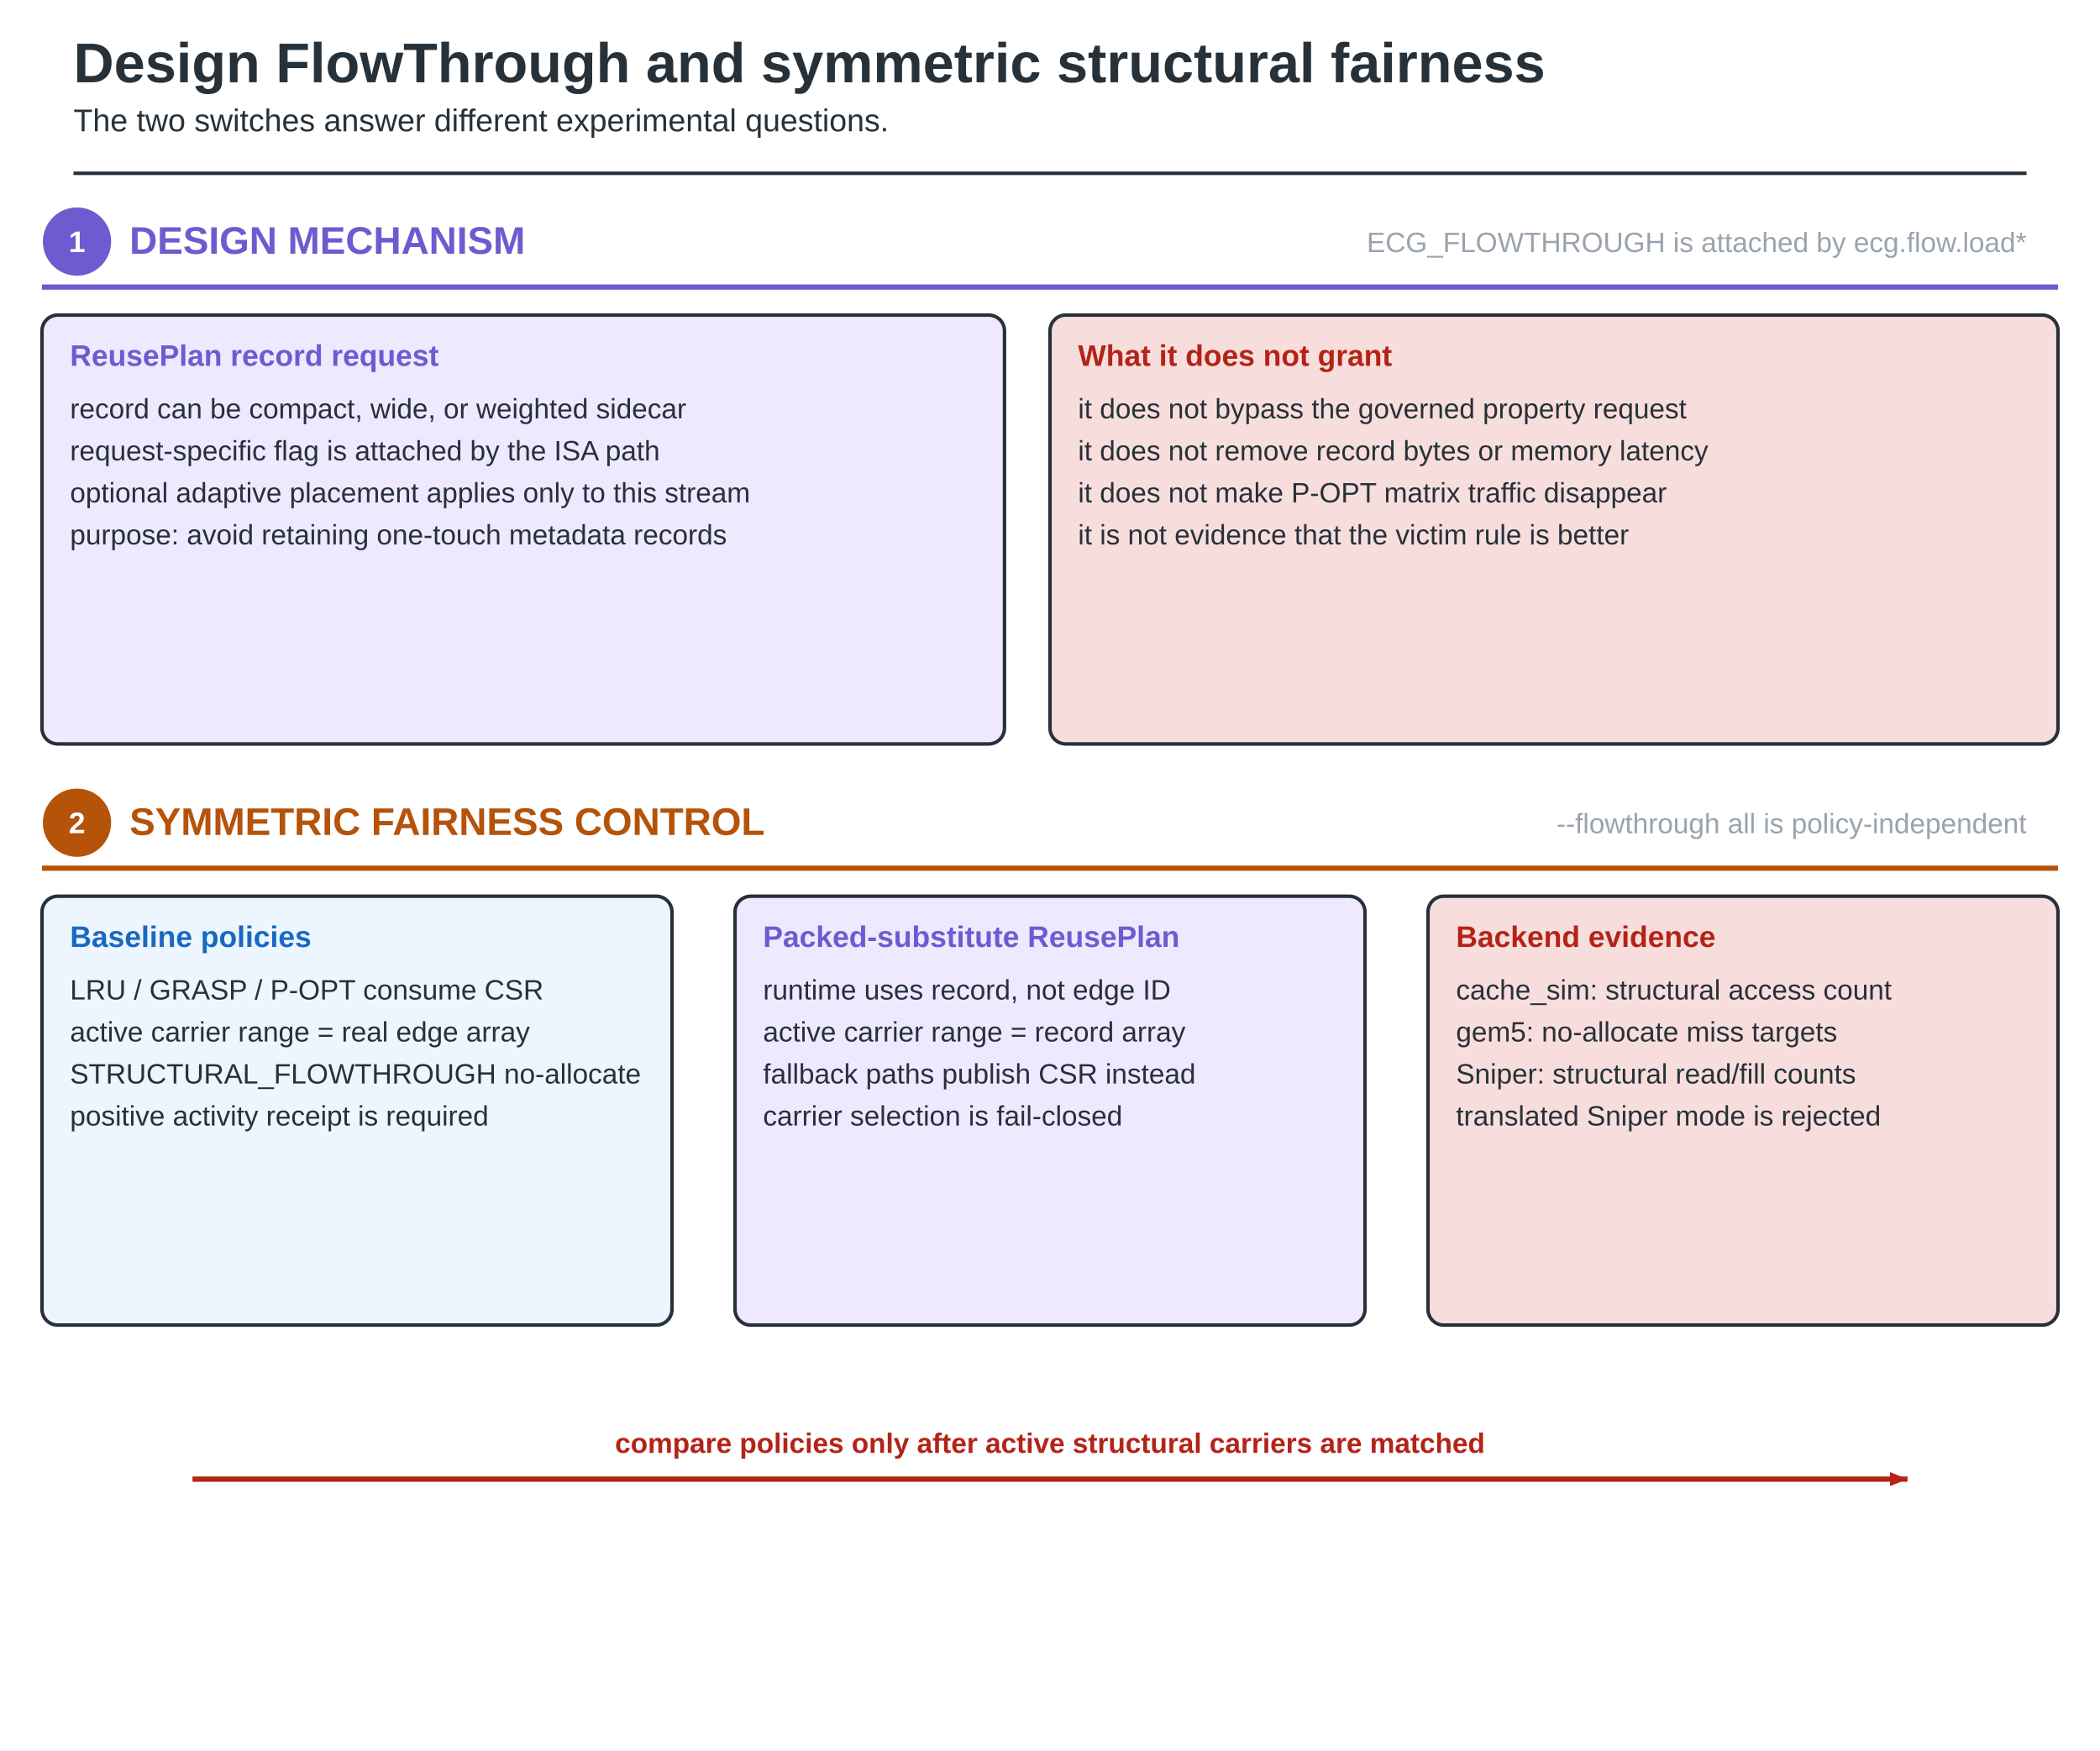
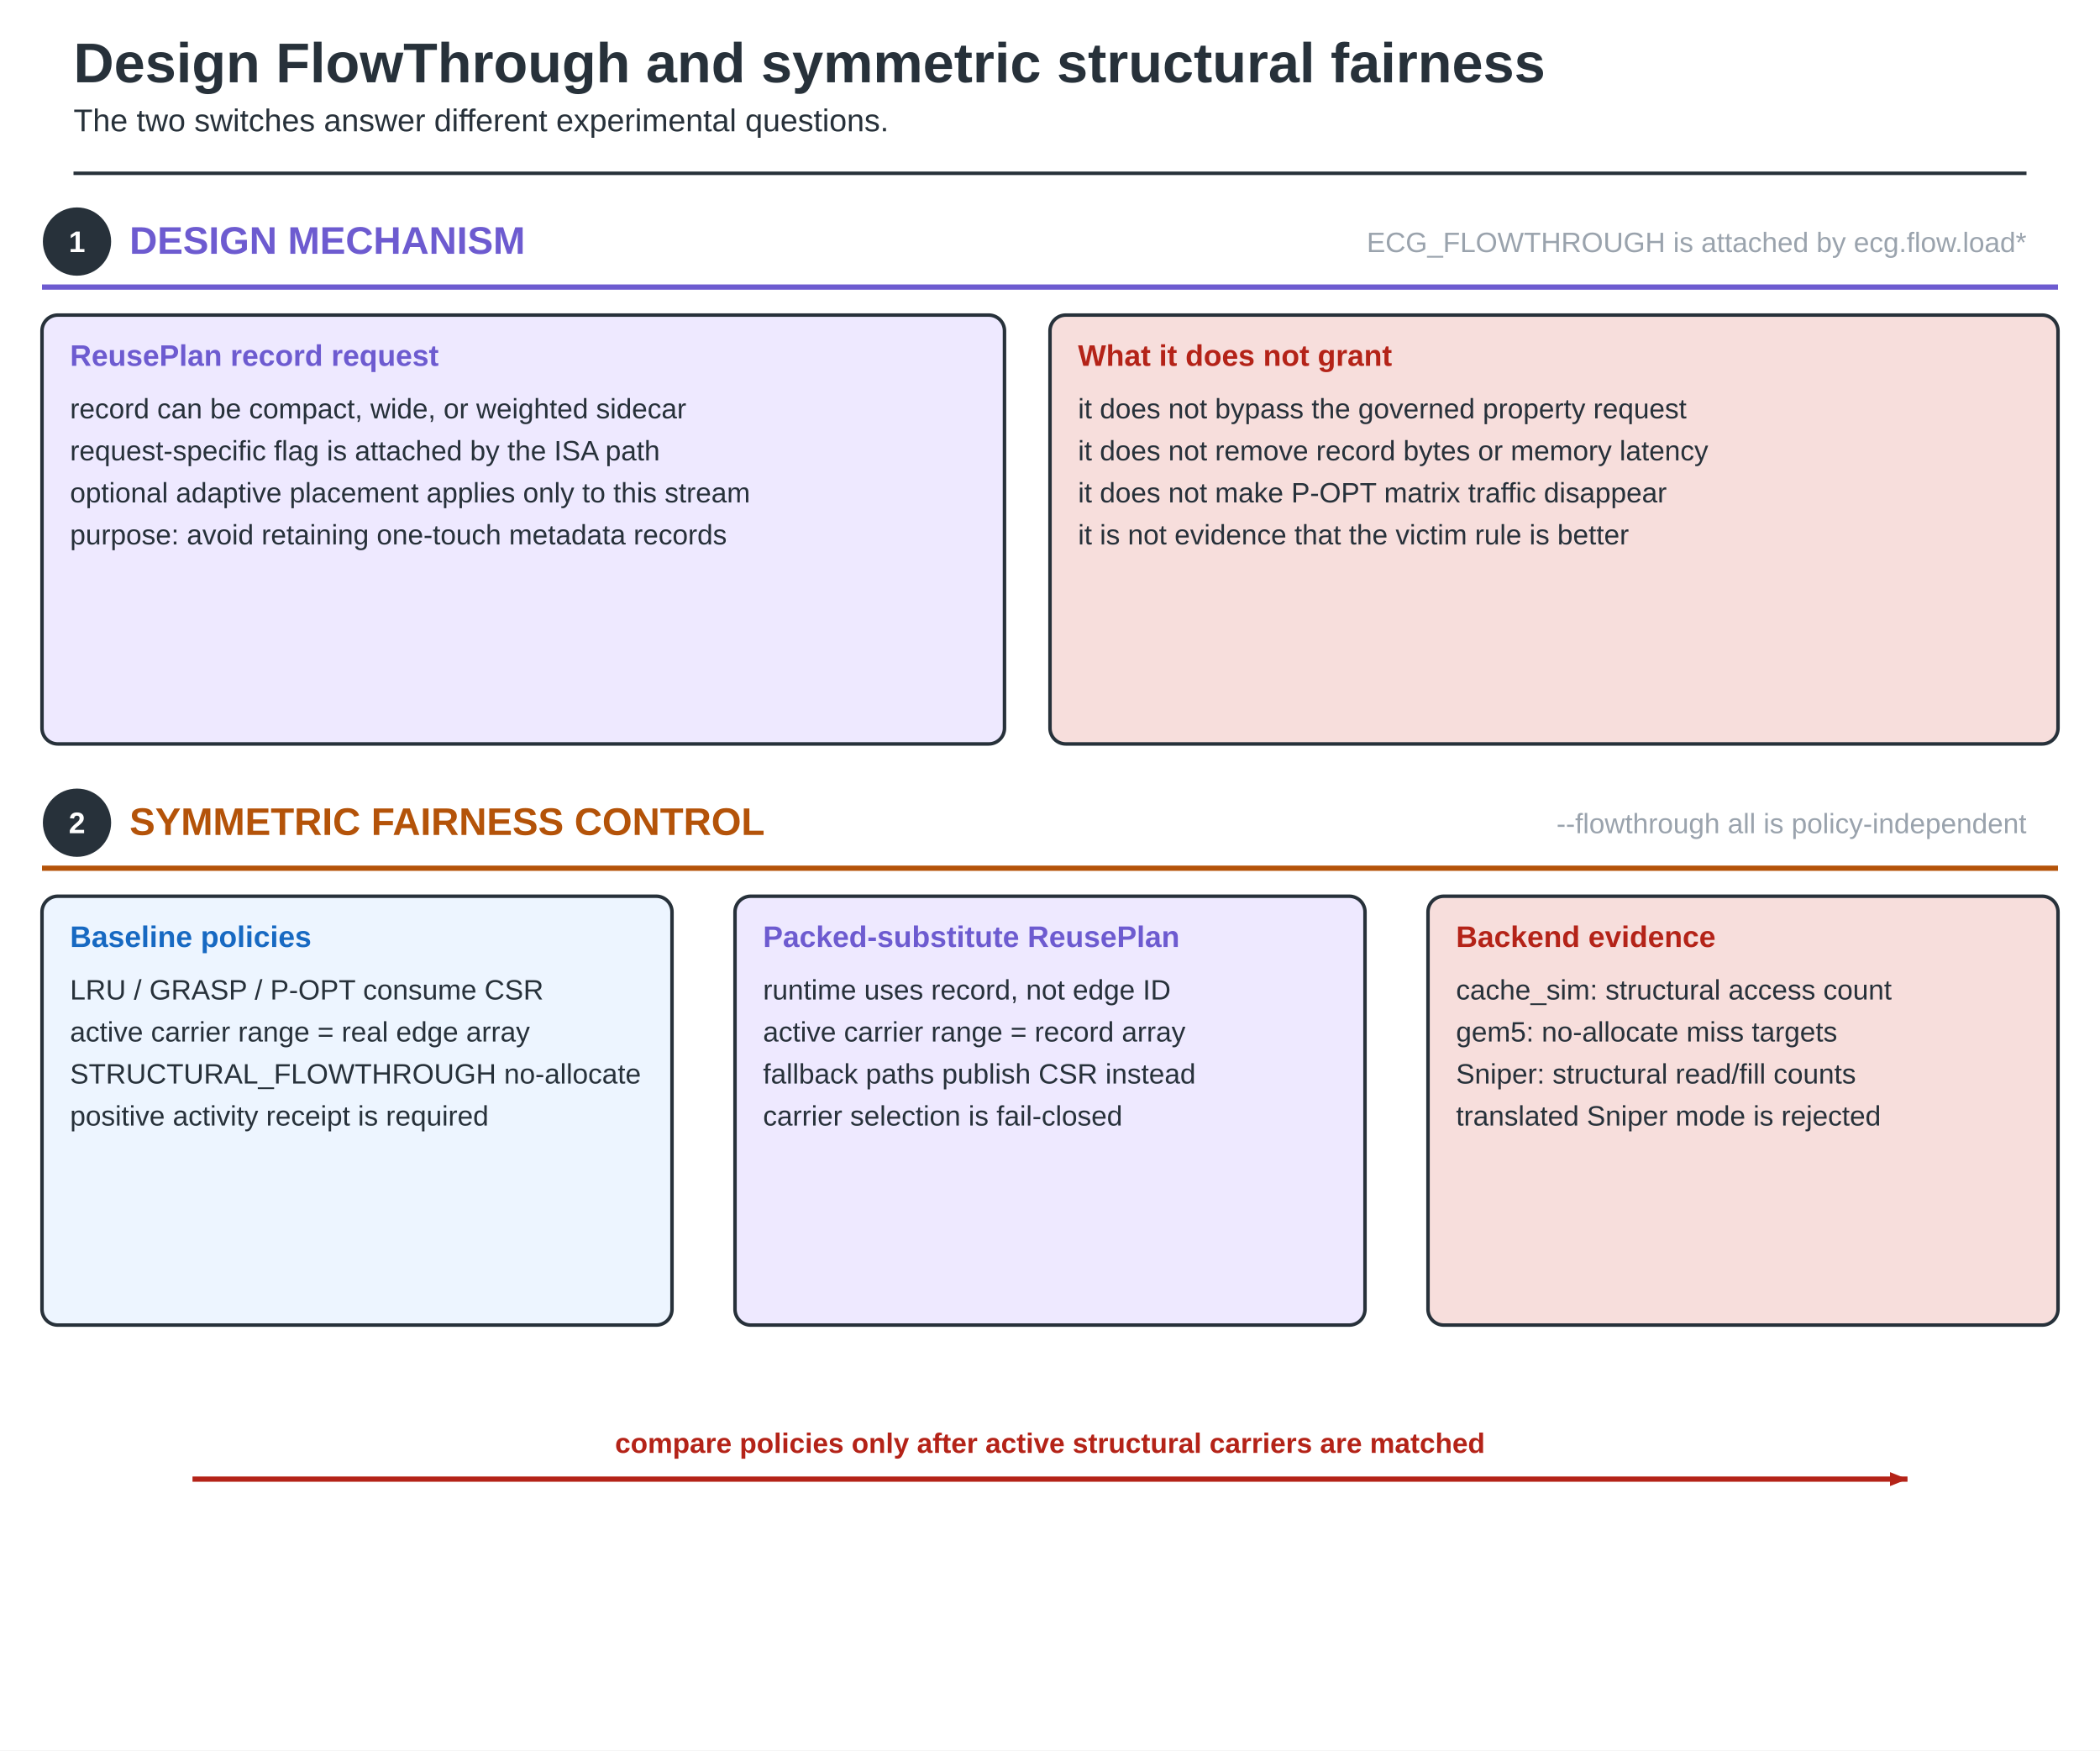
<svg xmlns="http://www.w3.org/2000/svg" width="1200" height="1000" viewBox="0 0 1200 1000" role="img" aria-labelledby="title desc" fill="#27313A" data-figure-schema="ecg-public/v1">
  <defs>
    <marker id="arrow-blue" viewBox="0 0 10 8" markerWidth="10" markerHeight="8" refX="10" refY="4" orient="auto" markerUnits="userSpaceOnUse">
      <path d="M0 0 L10 4 L0 8 Z" fill="#1769C2" />
    </marker>
    <marker id="arrow-green" viewBox="0 0 10 8" markerWidth="10" markerHeight="8" refX="10" refY="4" orient="auto" markerUnits="userSpaceOnUse">
      <path d="M0 0 L10 4 L0 8 Z" fill="#15803D" />
    </marker>
    <marker id="arrow-amber" viewBox="0 0 10 8" markerWidth="10" markerHeight="8" refX="10" refY="4" orient="auto" markerUnits="userSpaceOnUse">
      <path d="M0 0 L10 4 L0 8 Z" fill="#B45309" />
    </marker>
    <marker id="arrow-red" viewBox="0 0 10 8" markerWidth="10" markerHeight="8" refX="10" refY="4" orient="auto" markerUnits="userSpaceOnUse">
      <path d="M0 0 L10 4 L0 8 Z" fill="#B42318" />
    </marker>
    <marker id="arrow-purple" viewBox="0 0 10 8" markerWidth="10" markerHeight="8" refX="10" refY="4" orient="auto" markerUnits="userSpaceOnUse">
      <path d="M0 0 L10 4 L0 8 Z" fill="#6D5BD0" />
    </marker>
    <marker id="arrow-gray" viewBox="0 0 10 8" markerWidth="10" markerHeight="8" refX="10" refY="4" orient="auto" markerUnits="userSpaceOnUse">
      <path d="M0 0 L10 4 L0 8 Z" fill="#9AA3AD" />
    </marker>
    <marker id="arrow-ink" viewBox="0 0 10 8" markerWidth="10" markerHeight="8" refX="10" refY="4" orient="auto" markerUnits="userSpaceOnUse">
      <path d="M0 0 L10 4 L0 8 Z" fill="#27313A" />
    </marker>
    <style>
      :root { color-scheme: light dark; }
      @media (prefers-color-scheme: dark) {
        [fill="#FFFFFF"]{fill:#1E2327}[stroke="#FFFFFF"]{stroke:#1E2327}
        [fill="#F8F6EC"]{fill:#252A2E}[stroke="#F8F6EC"]{stroke:#252A2E}
        [fill="#EDF5FF"]{fill:#273846}[stroke="#EDF5FF"]{stroke:#273846}
        [fill="#E7F7EA"]{fill:#24382A}[stroke="#E7F7EA"]{stroke:#24382A}
        [fill="#FFF0D8"]{fill:#3B3122}[stroke="#FFF0D8"]{stroke:#3B3122}
        [fill="#F7DEDC"]{fill:#3D292A}[stroke="#F7DEDC"]{stroke:#3D292A}
        [fill="#EEE9FF"]{fill:#302C3C}[stroke="#EEE9FF"]{stroke:#302C3C}
        [fill="#27313A"]{fill:#ECE7DD}[stroke="#27313A"]{stroke:#ECE7DD}
        [fill="#9AA3AD"]{fill:#747D86}[stroke="#9AA3AD"]{stroke:#747D86}
        [fill="#1769C2"]{fill:#63A8FF}[stroke="#1769C2"]{stroke:#63A8FF}
        [fill="#15803D"]{fill:#63D68B}[stroke="#15803D"]{stroke:#63D68B}
        [fill="#B45309"]{fill:#F0B35A}[stroke="#B45309"]{stroke:#F0B35A}
        [fill="#6D5BD0"]{fill:#A79BF0}[stroke="#6D5BD0"]{stroke:#A79BF0}
        [fill="#B42318"]{fill:#F09B95}[stroke="#B42318"]{stroke:#F09B95}
      }
      .sans{font-family:Arial,Helvetica,sans-serif}
      .mono{font-family:"SFMono-Regular",Consolas,monospace}
      .title{font-size:32px;font-weight:700}
      .subtitle{font-size:18px}
      .heading{font-size:22px;font-weight:700}
      .label{font-size:17px;font-weight:700}
      .body{font-size:16px}
</style>
  </defs>
  <rect x="0" y="0" width="1200" height="1000" fill="#FFFFFF" />
  <text x="42" y="47" text-anchor="start" class="sans title" fill="#27313A" font-weight="700">Design FlowThrough and symmetric structural fairness</text>
  <text x="42" y="75" text-anchor="start" class="sans subtitle" fill="#27313A">The two switches answer different experimental questions.</text>
  <line x1="42" y1="99" x2="1158" y2="99" stroke="#27313A" stroke-width="2" />
-   <circle cx="44" cy="138" r="19" fill="#6D5BD0" stroke="#6D5BD0" stroke-width="1" />
+   <circle cx="44" cy="138" r="19" fill="#27313A" stroke="#27313A" stroke-width="1" />
  <text x="44" y="144" text-anchor="middle" class="sans label" fill="#FFFFFF" font-weight="700">1</text>
  <text x="74" y="145" text-anchor="start" class="sans heading" fill="#6D5BD0" font-weight="700">DESIGN MECHANISM</text>
  <text x="1158" y="144" text-anchor="end" class="sans body" fill="#9AA3AD">ECG_FLOWTHROUGH is attached by ecg.flow.load*</text>
  <line x1="24" y1="164" x2="1176" y2="164" stroke="#6D5BD0" stroke-width="3" />
  <rect x="24" y="180" width="550" height="245" rx="9" fill="#EEE9FF" stroke="#27313A" stroke-width="2" />
  <text x="40" y="209" text-anchor="start" class="sans label" fill="#6D5BD0" font-weight="700">ReusePlan record request</text>
  <text x="40" y="239" text-anchor="start" class="sans body" fill="#27313A">record can be compact, wide, or weighted sidecar</text>
  <text x="40" y="263" text-anchor="start" class="sans body" fill="#27313A">request-specific flag is attached by the ISA path</text>
  <text x="40" y="287" text-anchor="start" class="sans body" fill="#27313A">optional adaptive placement applies only to this stream</text>
  <text x="40" y="311" text-anchor="start" class="sans body" fill="#27313A">purpose: avoid retaining one-touch metadata records</text>
  <rect x="600" y="180" width="576" height="245" rx="9" fill="#F7DEDC" stroke="#27313A" stroke-width="2" />
  <text x="616" y="209" text-anchor="start" class="sans label" fill="#B42318" font-weight="700">What it does not grant</text>
  <text x="616" y="239" text-anchor="start" class="sans body" fill="#27313A">it does not bypass the governed property request</text>
  <text x="616" y="263" text-anchor="start" class="sans body" fill="#27313A">it does not remove record bytes or memory latency</text>
  <text x="616" y="287" text-anchor="start" class="sans body" fill="#27313A">it does not make P-OPT matrix traffic disappear</text>
  <text x="616" y="311" text-anchor="start" class="sans body" fill="#27313A">it is not evidence that the victim rule is better</text>
-   <circle cx="44" cy="470" r="19" fill="#B45309" stroke="#B45309" stroke-width="1" />
+   <circle cx="44" cy="470" r="19" fill="#27313A" stroke="#27313A" stroke-width="1" />
  <text x="44" y="476" text-anchor="middle" class="sans label" fill="#FFFFFF" font-weight="700">2</text>
  <text x="74" y="477" text-anchor="start" class="sans heading" fill="#B45309" font-weight="700">SYMMETRIC FAIRNESS CONTROL</text>
  <text x="1158" y="476" text-anchor="end" class="sans body" fill="#9AA3AD">--flowthrough all is policy-independent</text>
  <line x1="24" y1="496" x2="1176" y2="496" stroke="#B45309" stroke-width="3" />
  <rect x="24" y="512" width="360" height="245" rx="9" fill="#EDF5FF" stroke="#27313A" stroke-width="2" />
  <text x="40" y="541" text-anchor="start" class="sans label" fill="#1769C2" font-weight="700">Baseline policies</text>
  <text x="40" y="571" text-anchor="start" class="sans body" fill="#27313A">LRU / GRASP / P-OPT consume CSR</text>
  <text x="40" y="595" text-anchor="start" class="sans body" fill="#27313A">active carrier range = real edge array</text>
  <text x="40" y="619" text-anchor="start" class="sans body" fill="#27313A">STRUCTURAL_FLOWTHROUGH no-allocate</text>
  <text x="40" y="643" text-anchor="start" class="sans body" fill="#27313A">positive activity receipt is required</text>
  <rect x="420" y="512" width="360" height="245" rx="9" fill="#EEE9FF" stroke="#27313A" stroke-width="2" />
  <text x="436" y="541" text-anchor="start" class="sans label" fill="#6D5BD0" font-weight="700">Packed-substitute ReusePlan</text>
  <text x="436" y="571" text-anchor="start" class="sans body" fill="#27313A">runtime uses record, not edge ID</text>
  <text x="436" y="595" text-anchor="start" class="sans body" fill="#27313A">active carrier range = record array</text>
  <text x="436" y="619" text-anchor="start" class="sans body" fill="#27313A">fallback paths publish CSR instead</text>
  <text x="436" y="643" text-anchor="start" class="sans body" fill="#27313A">carrier selection is fail-closed</text>
  <rect x="816" y="512" width="360" height="245" rx="9" fill="#F7DEDC" stroke="#27313A" stroke-width="2" />
  <text x="832" y="541" text-anchor="start" class="sans label" fill="#B42318" font-weight="700">Backend evidence</text>
  <text x="832" y="571" text-anchor="start" class="sans body" fill="#27313A">cache_sim: structural access count</text>
  <text x="832" y="595" text-anchor="start" class="sans body" fill="#27313A">gem5: no-allocate miss targets</text>
  <text x="832" y="619" text-anchor="start" class="sans body" fill="#27313A">Sniper: structural read/fill counts</text>
  <text x="832" y="643" text-anchor="start" class="sans body" fill="#27313A">translated Sniper mode is rejected</text>
  <path d="M110 845 L1090 845" fill="none" stroke="#B42318" stroke-width="3" marker-end="url(#arrow-red)" data-flow-kind="dependency" data-flow-label="compare policies only after active structural carriers are matched" />
  <text x="600" y="830" text-anchor="middle" class="sans body" fill="#B42318" font-weight="700">compare policies only after active structural carriers are matched</text>
</svg>
